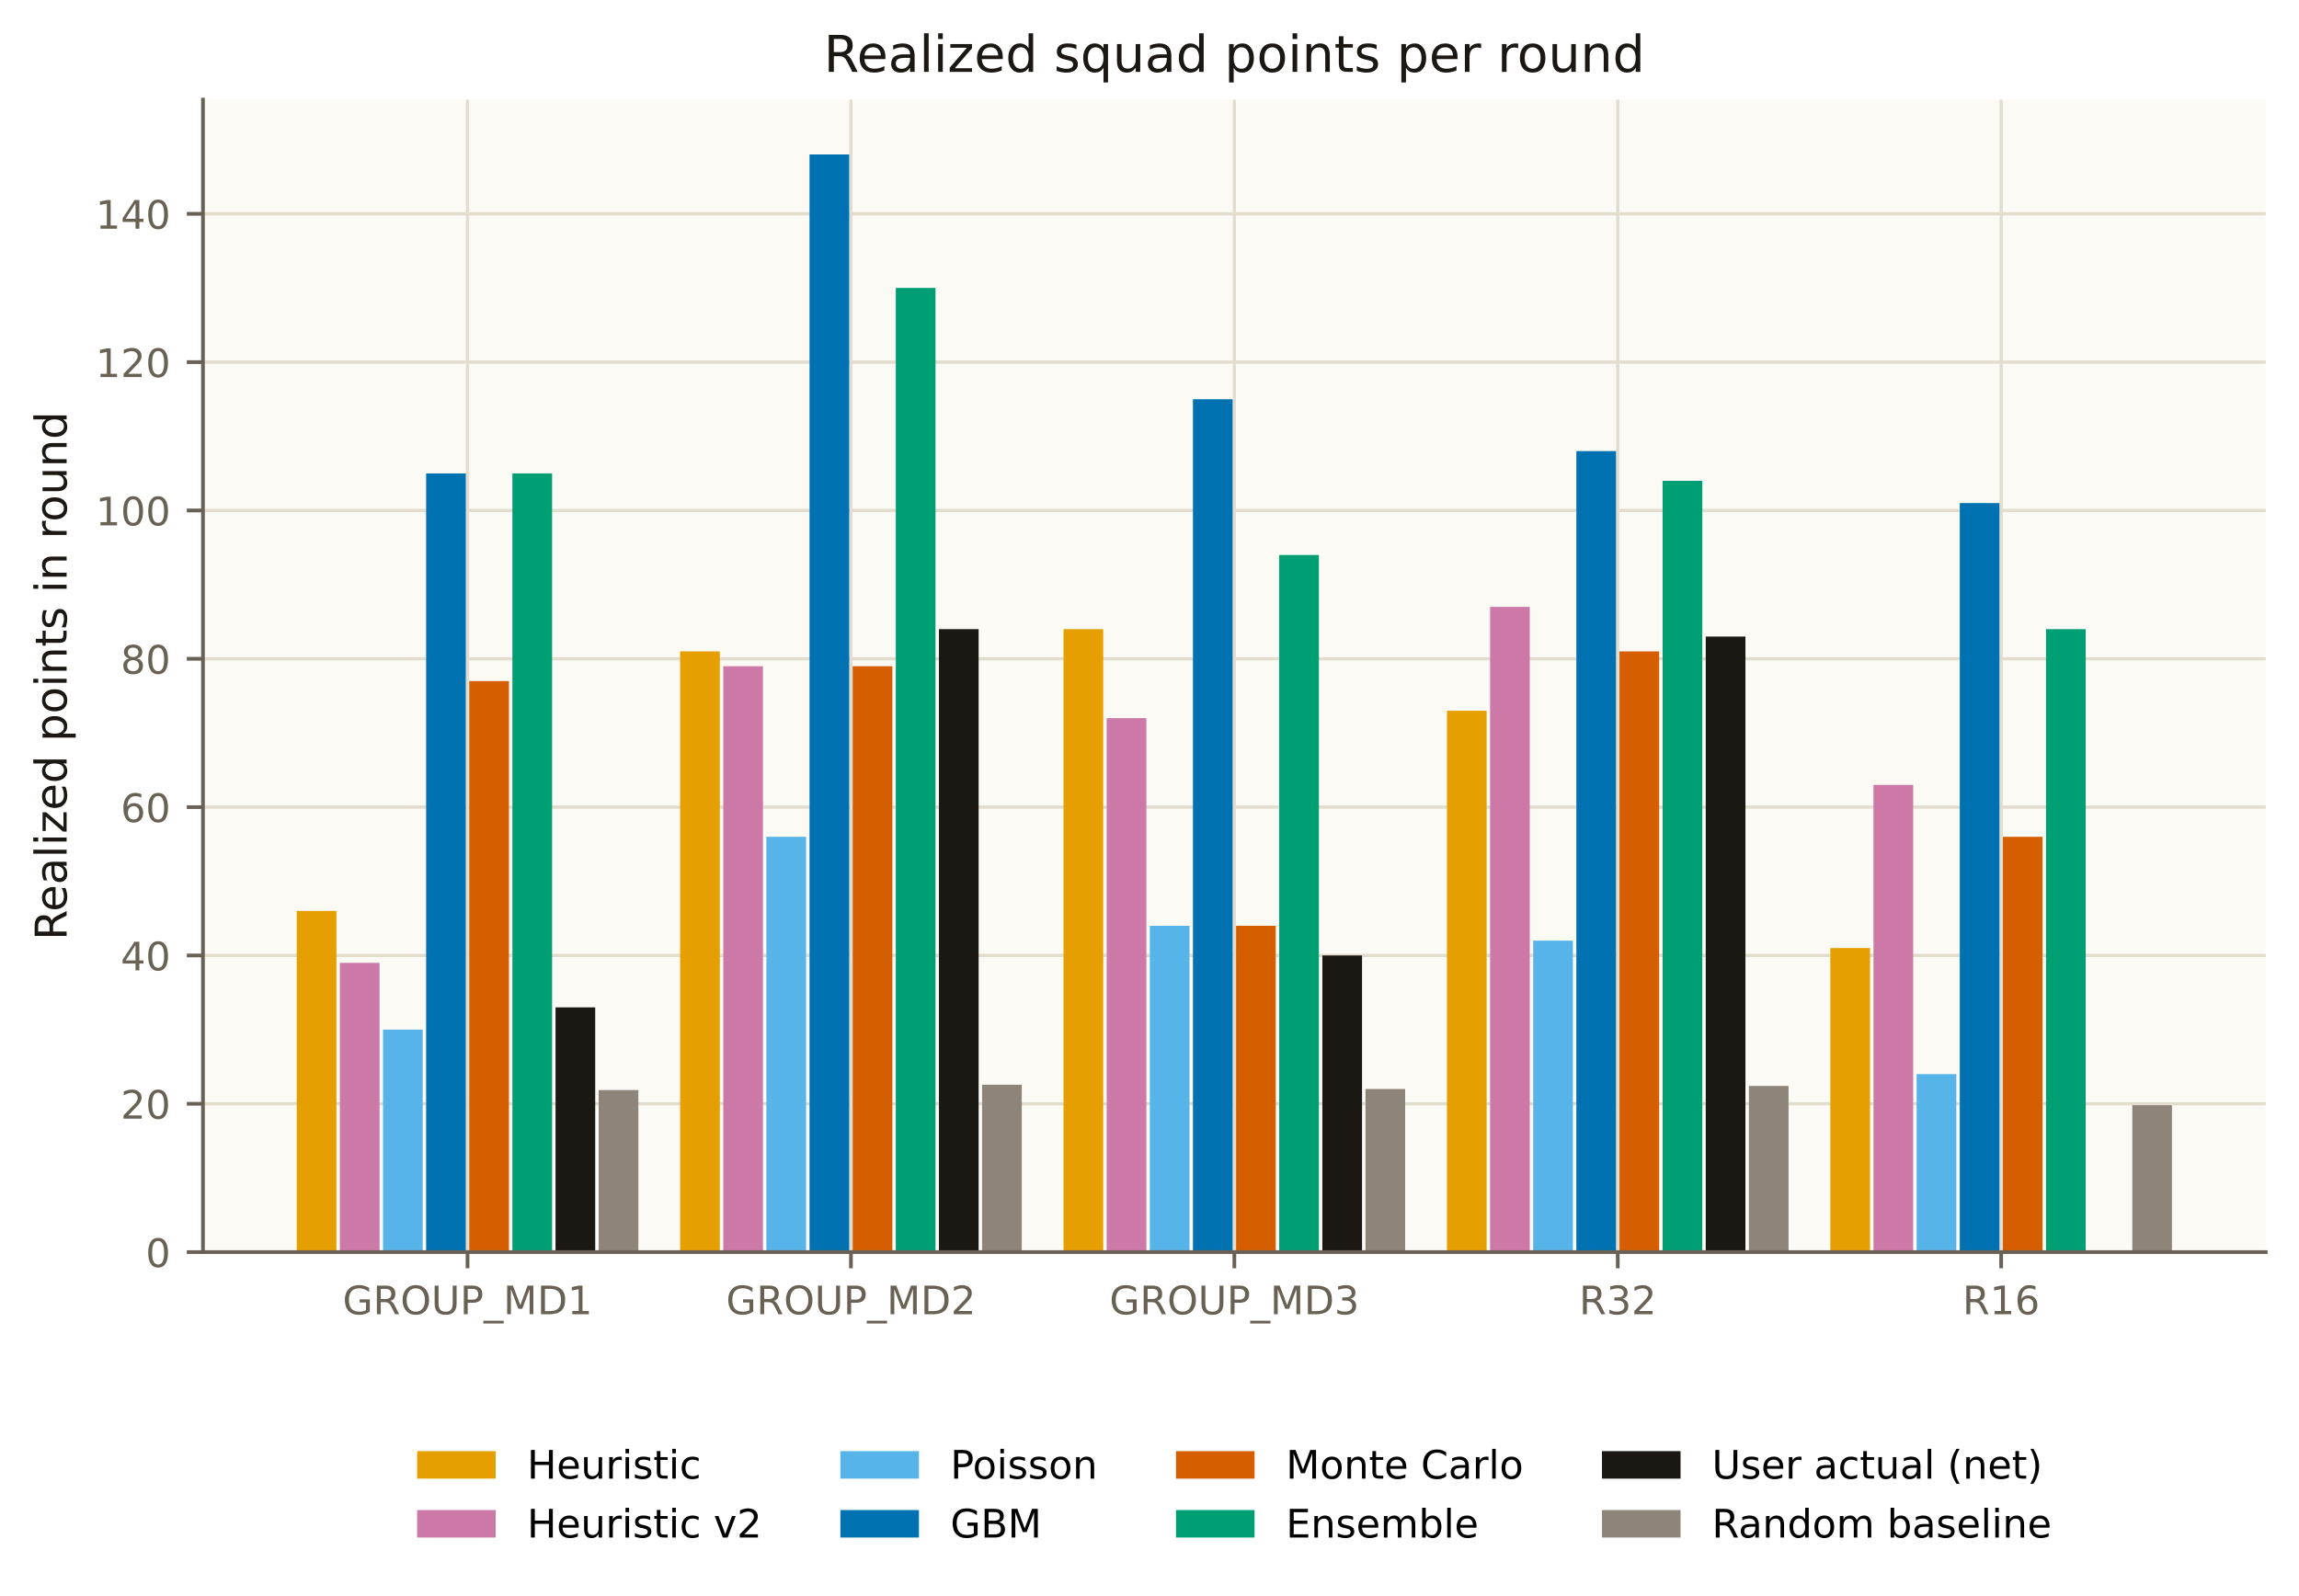
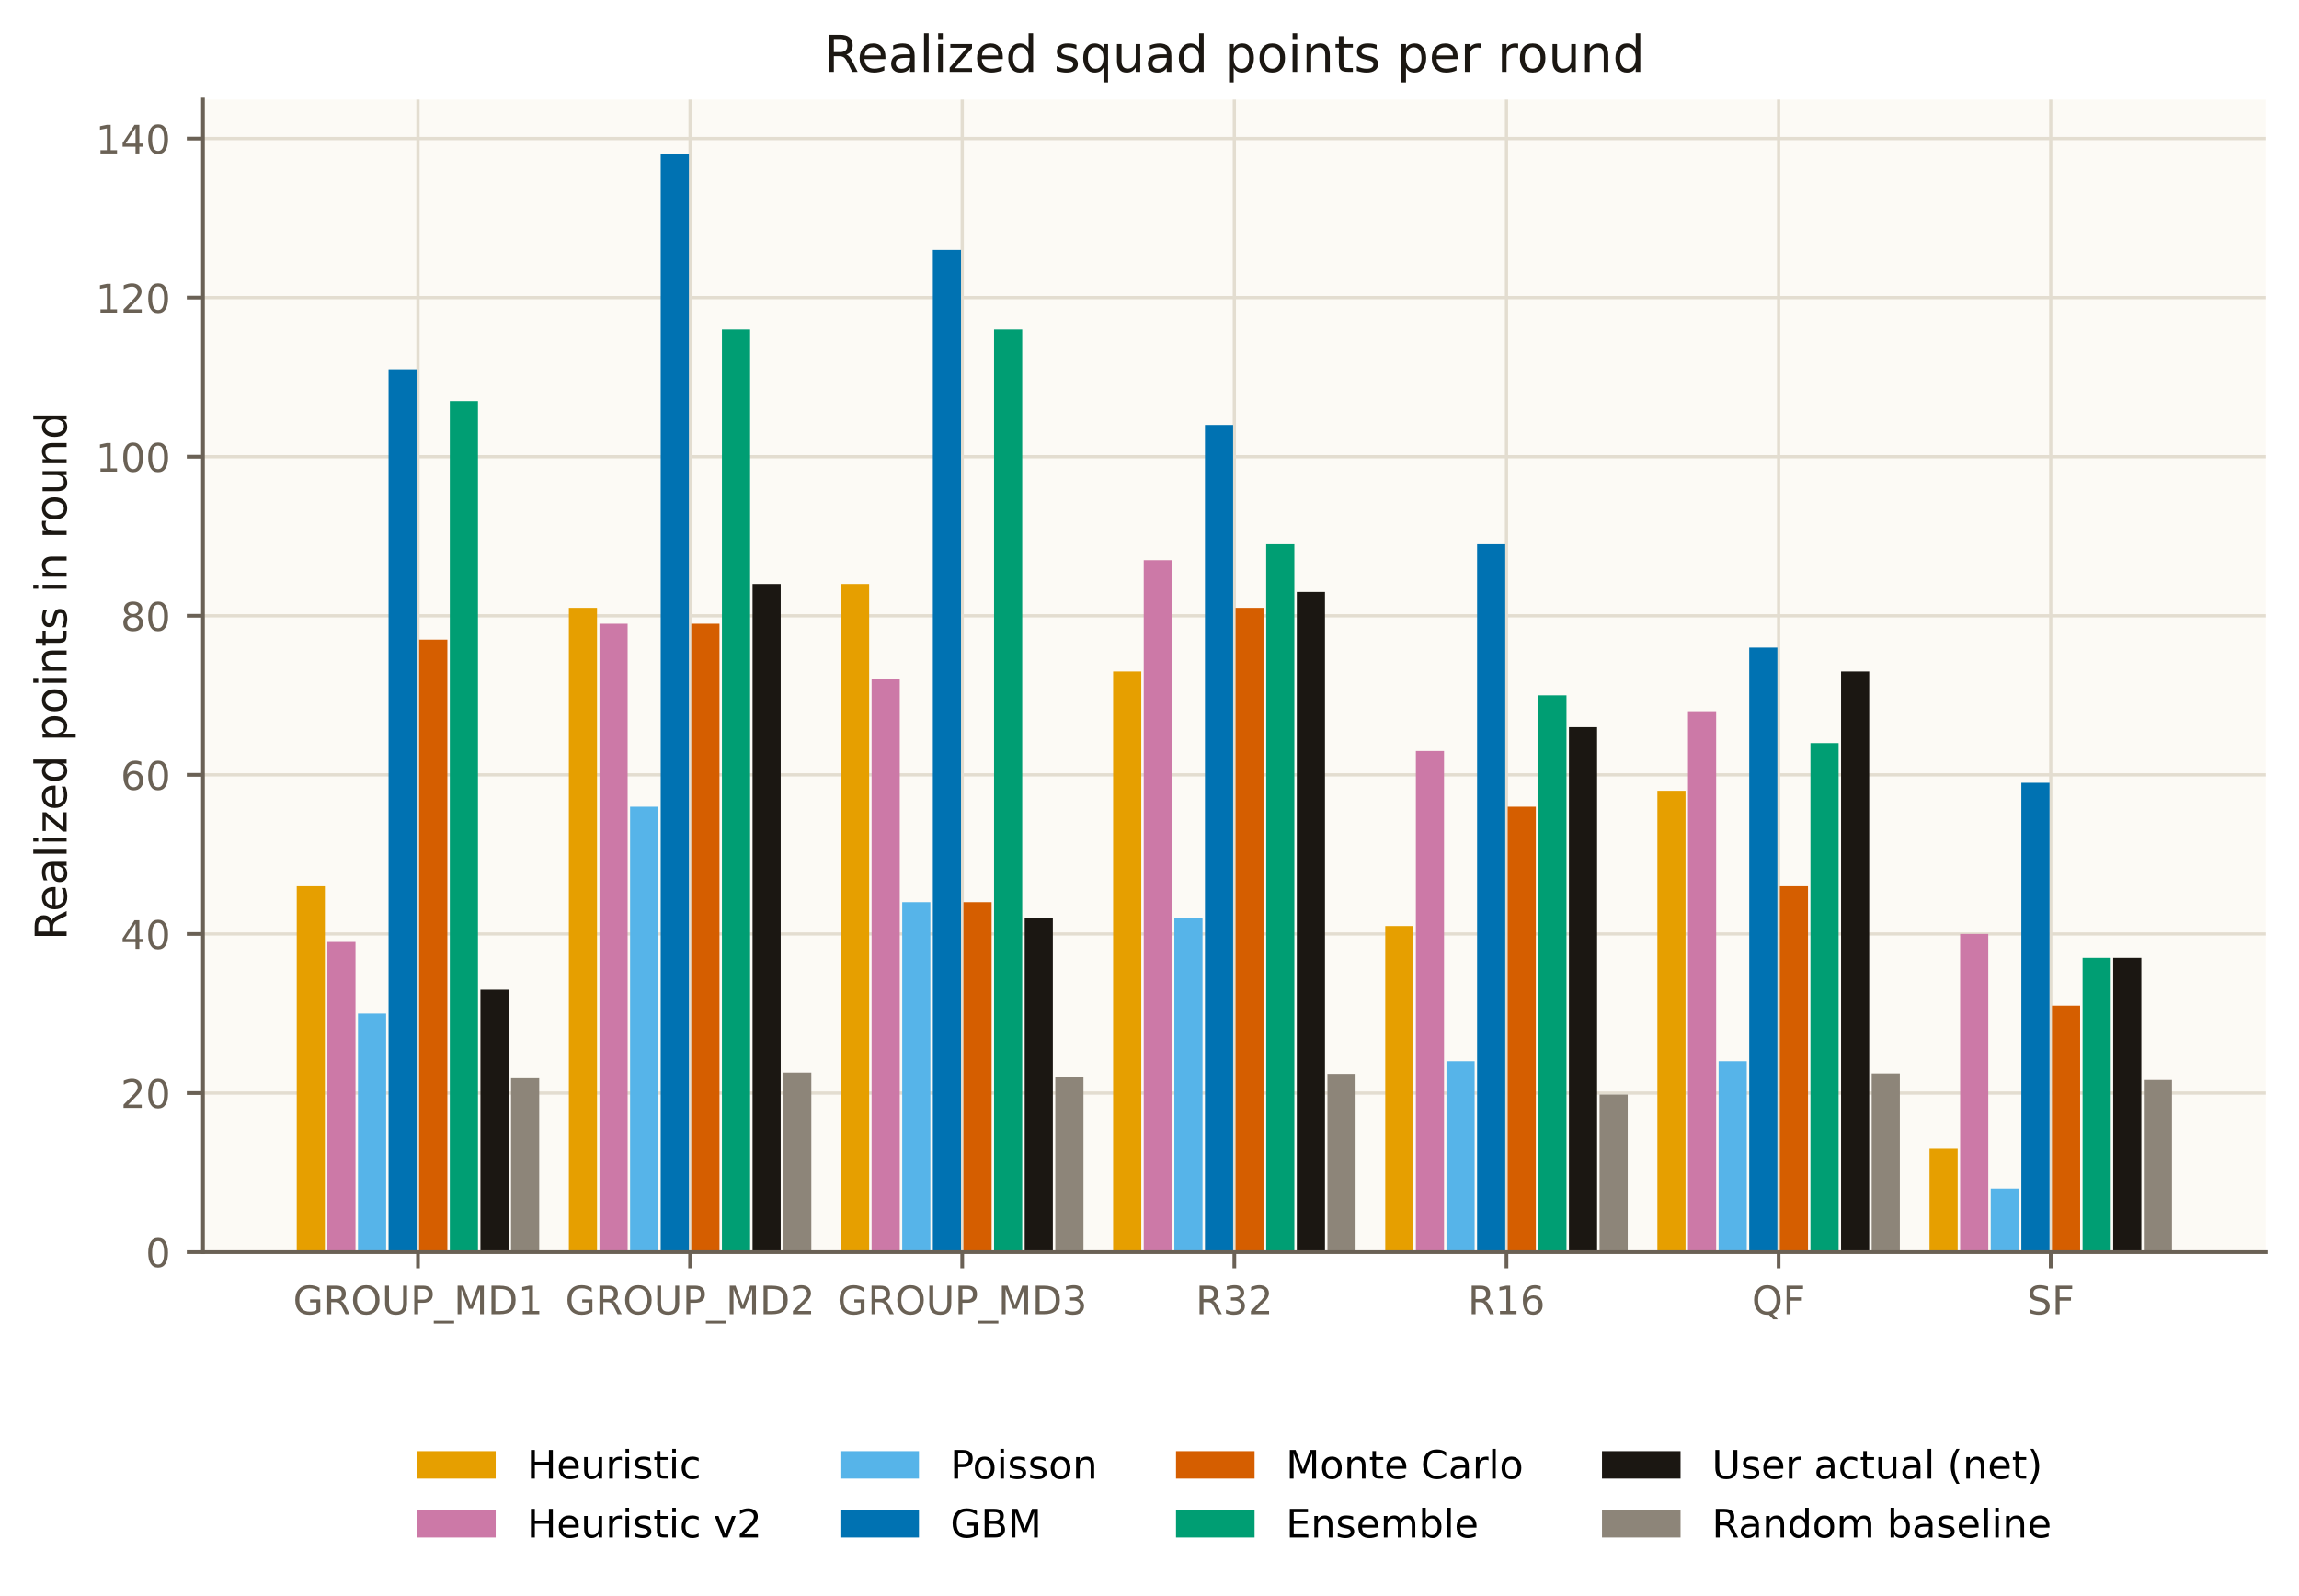
<svg xmlns="http://www.w3.org/2000/svg" xmlns:xlink="http://www.w3.org/1999/xlink" width="497.525pt" height="345.467pt" viewBox="0 0 497.525 345.467" version="1.1">
  <defs>
    <style type="text/css">*{stroke-linejoin: round; stroke-linecap: butt}</style>
  </defs>
  <g id="figure_1">
    <g id="patch_1">
      <path d="M 0 345.467  L 497.525 345.467  L 497.525 0  L 0 0  z " style="fill: #ffffff" />
    </g>
    <g id="axes_1">
      <g id="patch_2">
        <path d="M 43.925 271.038  L 490.325 271.038  L 490.325 21.558  L 43.925 21.558  z " style="fill: #fcfaf5" />
      </g>
      <g id="matplotlib.axis_1">
        <g id="xtick_1">
          <g id="line2d_1">
-             <path d="M 101.18 271.038  L 101.18 21.558  " clip-path="url(#p7edf35fee3)" style="fill: none; stroke: #e3ddd0; stroke-width: 0.7; stroke-linecap: square" />
+             <path d="M 90.452 271.038  L 90.452 21.558  " clip-path="url(#p43eecc567d)" style="fill: none; stroke: #e3ddd0; stroke-width: 0.7; stroke-linecap: square" />
          </g>
          <g id="line2d_2">
            <defs>
-               <path id="m1e4bc28bba" d="M 0 0  L 0 3.5  " style="stroke: #6a6155; stroke-width: 0.8" />
+               <path id="m61b5f68305" d="M 0 0  L 0 3.5  " style="stroke: #6a6155; stroke-width: 0.8" />
            </defs>
            <g>
-               <use xlink:href="#m1e4bc28bba" x="101.18" y="271.038" style="fill: #6a6155; stroke: #6a6155; stroke-width: 0.8" />
+               <use xlink:href="#m61b5f68305" x="90.452" y="271.038" style="fill: #6a6155; stroke: #6a6155; stroke-width: 0.8" />
            </g>
          </g>
          <g id="text_1">
-             <text style="font-size: 8.5px; font-family: 'DejaVu Sans', 'Helvetica', 'Arial', sans-serif; text-anchor: middle; fill: #6a6155" x="101.18" y="284.496" transform="rotate(-0 101.1802 284.4963)">GROUP_MD1</text>
+             <text style="font-size: 8.5px; font-family: 'DejaVu Sans', 'Helvetica', 'Arial', sans-serif; text-anchor: middle; fill: #6a6155" x="90.452" y="284.496" transform="rotate(-0 90.45199 284.4963)">GROUP_MD1</text>
          </g>
        </g>
        <g id="xtick_2">
          <g id="line2d_3">
-             <path d="M 184.153 271.038  L 184.153 21.558  " clip-path="url(#p7edf35fee3)" style="fill: none; stroke: #e3ddd0; stroke-width: 0.7; stroke-linecap: square" />
+             <path d="M 149.343 271.038  L 149.343 21.558  " clip-path="url(#p43eecc567d)" style="fill: none; stroke: #e3ddd0; stroke-width: 0.7; stroke-linecap: square" />
          </g>
          <g id="line2d_4">
            <g>
-               <use xlink:href="#m1e4bc28bba" x="184.153" y="271.038" style="fill: #6a6155; stroke: #6a6155; stroke-width: 0.8" />
+               <use xlink:href="#m61b5f68305" x="149.343" y="271.038" style="fill: #6a6155; stroke: #6a6155; stroke-width: 0.8" />
            </g>
          </g>
          <g id="text_2">
-             <text style="font-size: 8.5px; font-family: 'DejaVu Sans', 'Helvetica', 'Arial', sans-serif; text-anchor: middle; fill: #6a6155" x="184.153" y="284.496" transform="rotate(-0 184.1527 284.4963)">GROUP_MD2</text>
+             <text style="font-size: 8.5px; font-family: 'DejaVu Sans', 'Helvetica', 'Arial', sans-serif; text-anchor: middle; fill: #6a6155" x="149.343" y="284.496" transform="rotate(-0 149.343 284.4963)">GROUP_MD2</text>
          </g>
        </g>
        <g id="xtick_3">
          <g id="line2d_5">
-             <path d="M 267.125 271.038  L 267.125 21.558  " clip-path="url(#p7edf35fee3)" style="fill: none; stroke: #e3ddd0; stroke-width: 0.7; stroke-linecap: square" />
+             <path d="M 208.234 271.038  L 208.234 21.558  " clip-path="url(#p43eecc567d)" style="fill: none; stroke: #e3ddd0; stroke-width: 0.7; stroke-linecap: square" />
          </g>
          <g id="line2d_6">
            <g>
-               <use xlink:href="#m1e4bc28bba" x="267.125" y="271.038" style="fill: #6a6155; stroke: #6a6155; stroke-width: 0.8" />
+               <use xlink:href="#m61b5f68305" x="208.234" y="271.038" style="fill: #6a6155; stroke: #6a6155; stroke-width: 0.8" />
            </g>
          </g>
          <g id="text_3">
-             <text style="font-size: 8.5px; font-family: 'DejaVu Sans', 'Helvetica', 'Arial', sans-serif; text-anchor: middle; fill: #6a6155" x="267.125" y="284.496" transform="rotate(-0 267.1251 284.4963)">GROUP_MD3</text>
+             <text style="font-size: 8.5px; font-family: 'DejaVu Sans', 'Helvetica', 'Arial', sans-serif; text-anchor: middle; fill: #6a6155" x="208.234" y="284.496" transform="rotate(-0 208.2341 284.4963)">GROUP_MD3</text>
          </g>
        </g>
        <g id="xtick_4">
          <g id="line2d_7">
-             <path d="M 350.098 271.038  L 350.098 21.558  " clip-path="url(#p7edf35fee3)" style="fill: none; stroke: #e3ddd0; stroke-width: 0.7; stroke-linecap: square" />
+             <path d="M 267.125 271.038  L 267.125 21.558  " clip-path="url(#p43eecc567d)" style="fill: none; stroke: #e3ddd0; stroke-width: 0.7; stroke-linecap: square" />
          </g>
          <g id="line2d_8">
            <g>
-               <use xlink:href="#m1e4bc28bba" x="350.098" y="271.038" style="fill: #6a6155; stroke: #6a6155; stroke-width: 0.8" />
+               <use xlink:href="#m61b5f68305" x="267.125" y="271.038" style="fill: #6a6155; stroke: #6a6155; stroke-width: 0.8" />
            </g>
          </g>
          <g id="text_4">
-             <text style="font-size: 8.5px; font-family: 'DejaVu Sans', 'Helvetica', 'Arial', sans-serif; text-anchor: middle; fill: #6a6155" x="350.098" y="284.496" transform="rotate(-0 350.0976 284.4963)">R32</text>
+             <text style="font-size: 8.5px; font-family: 'DejaVu Sans', 'Helvetica', 'Arial', sans-serif; text-anchor: middle; fill: #6a6155" x="267.125" y="284.496" transform="rotate(-0 267.1251 284.4963)">R32</text>
          </g>
        </g>
        <g id="xtick_5">
          <g id="line2d_9">
-             <path d="M 433.07 271.038  L 433.07 21.558  " clip-path="url(#p7edf35fee3)" style="fill: none; stroke: #e3ddd0; stroke-width: 0.7; stroke-linecap: square" />
+             <path d="M 326.016 271.038  L 326.016 21.558  " clip-path="url(#p43eecc567d)" style="fill: none; stroke: #e3ddd0; stroke-width: 0.7; stroke-linecap: square" />
          </g>
          <g id="line2d_10">
            <g>
-               <use xlink:href="#m1e4bc28bba" x="433.07" y="271.038" style="fill: #6a6155; stroke: #6a6155; stroke-width: 0.8" />
+               <use xlink:href="#m61b5f68305" x="326.016" y="271.038" style="fill: #6a6155; stroke: #6a6155; stroke-width: 0.8" />
            </g>
          </g>
          <g id="text_5">
-             <text style="font-size: 8.5px; font-family: 'DejaVu Sans', 'Helvetica', 'Arial', sans-serif; text-anchor: middle; fill: #6a6155" x="433.07" y="284.496" transform="rotate(-0 433.07 284.4963)">R16</text>
+             <text style="font-size: 8.5px; font-family: 'DejaVu Sans', 'Helvetica', 'Arial', sans-serif; text-anchor: middle; fill: #6a6155" x="326.016" y="284.496" transform="rotate(-0 326.0162 284.4963)">R16</text>
+           </g>
+         </g>
+         <g id="xtick_6">
+           <g id="line2d_11">
+             <path d="M 384.907 271.038  L 384.907 21.558  " clip-path="url(#p43eecc567d)" style="fill: none; stroke: #e3ddd0; stroke-width: 0.7; stroke-linecap: square" />
+           </g>
+           <g id="line2d_12">
+             <g>
+               <use xlink:href="#m61b5f68305" x="384.907" y="271.038" style="fill: #6a6155; stroke: #6a6155; stroke-width: 0.8" />
+             </g>
+           </g>
+           <g id="text_6">
+             <text style="font-size: 8.5px; font-family: 'DejaVu Sans', 'Helvetica', 'Arial', sans-serif; text-anchor: middle; fill: #6a6155" x="384.907" y="284.496" transform="rotate(-0 384.9072 284.4963)">QF</text>
+           </g>
+         </g>
+         <g id="xtick_7">
+           <g id="line2d_13">
+             <path d="M 443.798 271.038  L 443.798 21.558  " clip-path="url(#p43eecc567d)" style="fill: none; stroke: #e3ddd0; stroke-width: 0.7; stroke-linecap: square" />
+           </g>
+           <g id="line2d_14">
+             <g>
+               <use xlink:href="#m61b5f68305" x="443.798" y="271.038" style="fill: #6a6155; stroke: #6a6155; stroke-width: 0.8" />
+             </g>
+           </g>
+           <g id="text_7">
+             <text style="font-size: 8.5px; font-family: 'DejaVu Sans', 'Helvetica', 'Arial', sans-serif; text-anchor: middle; fill: #6a6155" x="443.798" y="284.496" transform="rotate(-0 443.7982 284.4963)">SF</text>
          </g>
        </g>
      </g>
      <g id="matplotlib.axis_2">
        <g id="ytick_1">
-           <g id="line2d_11">
-             <path d="M 43.925 271.038  L 490.325 271.038  " clip-path="url(#p7edf35fee3)" style="fill: none; stroke: #e3ddd0; stroke-width: 0.7; stroke-linecap: square" />
-           </g>
-           <g id="line2d_12">
+           <g id="line2d_15">
+             <path d="M 43.925 271.038  L 490.325 271.038  " clip-path="url(#p43eecc567d)" style="fill: none; stroke: #e3ddd0; stroke-width: 0.7; stroke-linecap: square" />
+           </g>
+           <g id="line2d_16">
            <defs>
-               <path id="m1700c823a3" d="M 0 0  L -3.5 0  " style="stroke: #6a6155; stroke-width: 0.8" />
+               <path id="mc006fffdee" d="M 0 0  L -3.5 0  " style="stroke: #6a6155; stroke-width: 0.8" />
            </defs>
            <g>
-               <use xlink:href="#m1700c823a3" x="43.925" y="271.038" style="fill: #6a6155; stroke: #6a6155; stroke-width: 0.8" />
-             </g>
-           </g>
-           <g id="text_6">
+               <use xlink:href="#mc006fffdee" x="43.925" y="271.038" style="fill: #6a6155; stroke: #6a6155; stroke-width: 0.8" />
+             </g>
+           </g>
+           <g id="text_8">
            <text style="font-size: 8.5px; font-family: 'DejaVu Sans', 'Helvetica', 'Arial', sans-serif; text-anchor: end; fill: #6a6155" x="36.925" y="274.267" transform="rotate(-0 36.92512 274.2673)">0</text>
          </g>
        </g>
        <g id="ytick_2">
-           <g id="line2d_13">
-             <path d="M 43.925 238.93  L 490.325 238.93  " clip-path="url(#p7edf35fee3)" style="fill: none; stroke: #e3ddd0; stroke-width: 0.7; stroke-linecap: square" />
-           </g>
-           <g id="line2d_14">
-             <g>
-               <use xlink:href="#m1700c823a3" x="43.925" y="238.93" style="fill: #6a6155; stroke: #6a6155; stroke-width: 0.8" />
-             </g>
-           </g>
-           <g id="text_7">
-             <text style="font-size: 8.5px; font-family: 'DejaVu Sans', 'Helvetica', 'Arial', sans-serif; text-anchor: end; fill: #6a6155" x="36.925" y="242.159" transform="rotate(-0 36.92512 242.1592)">20</text>
+           <g id="line2d_17">
+             <path d="M 43.925 236.603  L 490.325 236.603  " clip-path="url(#p43eecc567d)" style="fill: none; stroke: #e3ddd0; stroke-width: 0.7; stroke-linecap: square" />
+           </g>
+           <g id="line2d_18">
+             <g>
+               <use xlink:href="#mc006fffdee" x="43.925" y="236.603" style="fill: #6a6155; stroke: #6a6155; stroke-width: 0.8" />
+             </g>
+           </g>
+           <g id="text_9">
+             <text style="font-size: 8.5px; font-family: 'DejaVu Sans', 'Helvetica', 'Arial', sans-serif; text-anchor: end; fill: #6a6155" x="36.925" y="239.833" transform="rotate(-0 36.92512 239.8325)">20</text>
          </g>
        </g>
        <g id="ytick_3">
-           <g id="line2d_15">
-             <path d="M 43.925 206.822  L 490.325 206.822  " clip-path="url(#p7edf35fee3)" style="fill: none; stroke: #e3ddd0; stroke-width: 0.7; stroke-linecap: square" />
-           </g>
-           <g id="line2d_16">
-             <g>
-               <use xlink:href="#m1700c823a3" x="43.925" y="206.822" style="fill: #6a6155; stroke: #6a6155; stroke-width: 0.8" />
-             </g>
-           </g>
-           <g id="text_8">
-             <text style="font-size: 8.5px; font-family: 'DejaVu Sans', 'Helvetica', 'Arial', sans-serif; text-anchor: end; fill: #6a6155" x="36.925" y="210.051" transform="rotate(-0 36.92512 210.0511)">40</text>
+           <g id="line2d_19">
+             <path d="M 43.925 202.169  L 490.325 202.169  " clip-path="url(#p43eecc567d)" style="fill: none; stroke: #e3ddd0; stroke-width: 0.7; stroke-linecap: square" />
+           </g>
+           <g id="line2d_20">
+             <g>
+               <use xlink:href="#mc006fffdee" x="43.925" y="202.169" style="fill: #6a6155; stroke: #6a6155; stroke-width: 0.8" />
+             </g>
+           </g>
+           <g id="text_10">
+             <text style="font-size: 8.5px; font-family: 'DejaVu Sans', 'Helvetica', 'Arial', sans-serif; text-anchor: end; fill: #6a6155" x="36.925" y="205.398" transform="rotate(-0 36.92512 205.3977)">40</text>
          </g>
        </g>
        <g id="ytick_4">
-           <g id="line2d_17">
-             <path d="M 43.925 174.714  L 490.325 174.714  " clip-path="url(#p7edf35fee3)" style="fill: none; stroke: #e3ddd0; stroke-width: 0.7; stroke-linecap: square" />
-           </g>
-           <g id="line2d_18">
-             <g>
-               <use xlink:href="#m1700c823a3" x="43.925" y="174.714" style="fill: #6a6155; stroke: #6a6155; stroke-width: 0.8" />
-             </g>
-           </g>
-           <g id="text_9">
-             <text style="font-size: 8.5px; font-family: 'DejaVu Sans', 'Helvetica', 'Arial', sans-serif; text-anchor: end; fill: #6a6155" x="36.925" y="177.943" transform="rotate(-0 36.92512 177.943)">60</text>
+           <g id="line2d_21">
+             <path d="M 43.925 167.734  L 490.325 167.734  " clip-path="url(#p43eecc567d)" style="fill: none; stroke: #e3ddd0; stroke-width: 0.7; stroke-linecap: square" />
+           </g>
+           <g id="line2d_22">
+             <g>
+               <use xlink:href="#mc006fffdee" x="43.925" y="167.734" style="fill: #6a6155; stroke: #6a6155; stroke-width: 0.8" />
+             </g>
+           </g>
+           <g id="text_11">
+             <text style="font-size: 8.5px; font-family: 'DejaVu Sans', 'Helvetica', 'Arial', sans-serif; text-anchor: end; fill: #6a6155" x="36.925" y="170.963" transform="rotate(-0 36.92512 170.9629)">60</text>
          </g>
        </g>
        <g id="ytick_5">
-           <g id="line2d_19">
-             <path d="M 43.925 142.606  L 490.325 142.606  " clip-path="url(#p7edf35fee3)" style="fill: none; stroke: #e3ddd0; stroke-width: 0.7; stroke-linecap: square" />
-           </g>
-           <g id="line2d_20">
-             <g>
-               <use xlink:href="#m1700c823a3" x="43.925" y="142.606" style="fill: #6a6155; stroke: #6a6155; stroke-width: 0.8" />
-             </g>
-           </g>
-           <g id="text_10">
-             <text style="font-size: 8.5px; font-family: 'DejaVu Sans', 'Helvetica', 'Arial', sans-serif; text-anchor: end; fill: #6a6155" x="36.925" y="145.835" transform="rotate(-0 36.92512 145.8349)">80</text>
+           <g id="line2d_23">
+             <path d="M 43.925 133.299  L 490.325 133.299  " clip-path="url(#p43eecc567d)" style="fill: none; stroke: #e3ddd0; stroke-width: 0.7; stroke-linecap: square" />
+           </g>
+           <g id="line2d_24">
+             <g>
+               <use xlink:href="#mc006fffdee" x="43.925" y="133.299" style="fill: #6a6155; stroke: #6a6155; stroke-width: 0.8" />
+             </g>
+           </g>
+           <g id="text_12">
+             <text style="font-size: 8.5px; font-family: 'DejaVu Sans', 'Helvetica', 'Arial', sans-serif; text-anchor: end; fill: #6a6155" x="36.925" y="136.528" transform="rotate(-0 36.92512 136.5282)">80</text>
          </g>
        </g>
        <g id="ytick_6">
-           <g id="line2d_21">
-             <path d="M 43.925 110.498  L 490.325 110.498  " clip-path="url(#p7edf35fee3)" style="fill: none; stroke: #e3ddd0; stroke-width: 0.7; stroke-linecap: square" />
-           </g>
-           <g id="line2d_22">
-             <g>
-               <use xlink:href="#m1700c823a3" x="43.925" y="110.498" style="fill: #6a6155; stroke: #6a6155; stroke-width: 0.8" />
-             </g>
-           </g>
-           <g id="text_11">
-             <text style="font-size: 8.5px; font-family: 'DejaVu Sans', 'Helvetica', 'Arial', sans-serif; text-anchor: end; fill: #6a6155" x="36.925" y="113.727" transform="rotate(-0 36.92512 113.7267)">100</text>
+           <g id="line2d_25">
+             <path d="M 43.925 98.864  L 490.325 98.864  " clip-path="url(#p43eecc567d)" style="fill: none; stroke: #e3ddd0; stroke-width: 0.7; stroke-linecap: square" />
+           </g>
+           <g id="line2d_26">
+             <g>
+               <use xlink:href="#mc006fffdee" x="43.925" y="98.864" style="fill: #6a6155; stroke: #6a6155; stroke-width: 0.8" />
+             </g>
+           </g>
+           <g id="text_13">
+             <text style="font-size: 8.5px; font-family: 'DejaVu Sans', 'Helvetica', 'Arial', sans-serif; text-anchor: end; fill: #6a6155" x="36.925" y="102.093" transform="rotate(-0 36.92512 102.0934)">100</text>
          </g>
        </g>
        <g id="ytick_7">
-           <g id="line2d_23">
-             <path d="M 43.925 78.39  L 490.325 78.39  " clip-path="url(#p7edf35fee3)" style="fill: none; stroke: #e3ddd0; stroke-width: 0.7; stroke-linecap: square" />
-           </g>
-           <g id="line2d_24">
-             <g>
-               <use xlink:href="#m1700c823a3" x="43.925" y="78.39" style="fill: #6a6155; stroke: #6a6155; stroke-width: 0.8" />
-             </g>
-           </g>
-           <g id="text_12">
-             <text style="font-size: 8.5px; font-family: 'DejaVu Sans', 'Helvetica', 'Arial', sans-serif; text-anchor: end; fill: #6a6155" x="36.925" y="81.619" transform="rotate(-0 36.92512 81.61864)">120</text>
+           <g id="line2d_27">
+             <path d="M 43.925 64.43  L 490.325 64.43  " clip-path="url(#p43eecc567d)" style="fill: none; stroke: #e3ddd0; stroke-width: 0.7; stroke-linecap: square" />
+           </g>
+           <g id="line2d_28">
+             <g>
+               <use xlink:href="#mc006fffdee" x="43.925" y="64.43" style="fill: #6a6155; stroke: #6a6155; stroke-width: 0.8" />
+             </g>
+           </g>
+           <g id="text_14">
+             <text style="font-size: 8.5px; font-family: 'DejaVu Sans', 'Helvetica', 'Arial', sans-serif; text-anchor: end; fill: #6a6155" x="36.925" y="67.659" transform="rotate(-0 36.92512 67.65859)">120</text>
          </g>
        </g>
        <g id="ytick_8">
-           <g id="line2d_25">
-             <path d="M 43.925 46.282  L 490.325 46.282  " clip-path="url(#p7edf35fee3)" style="fill: none; stroke: #e3ddd0; stroke-width: 0.7; stroke-linecap: square" />
-           </g>
-           <g id="line2d_26">
-             <g>
-               <use xlink:href="#m1700c823a3" x="43.925" y="46.282" style="fill: #6a6155; stroke: #6a6155; stroke-width: 0.8" />
-             </g>
-           </g>
-           <g id="text_13">
-             <text style="font-size: 8.5px; font-family: 'DejaVu Sans', 'Helvetica', 'Arial', sans-serif; text-anchor: end; fill: #6a6155" x="36.925" y="49.511" transform="rotate(-0 36.92512 49.51053)">140</text>
-           </g>
-         </g>
-         <g id="text_14">
+           <g id="line2d_29">
+             <path d="M 43.925 29.995  L 490.325 29.995  " clip-path="url(#p43eecc567d)" style="fill: none; stroke: #e3ddd0; stroke-width: 0.7; stroke-linecap: square" />
+           </g>
+           <g id="line2d_30">
+             <g>
+               <use xlink:href="#mc006fffdee" x="43.925" y="29.995" style="fill: #6a6155; stroke: #6a6155; stroke-width: 0.8" />
+             </g>
+           </g>
+           <g id="text_15">
+             <text style="font-size: 8.5px; font-family: 'DejaVu Sans', 'Helvetica', 'Arial', sans-serif; text-anchor: end; fill: #6a6155" x="36.925" y="33.224" transform="rotate(-0 36.92512 33.22381)">140</text>
+           </g>
+         </g>
+         <g id="text_16">
          <text style="font-size: 9.5px; font-family: 'DejaVu Sans', 'Helvetica', 'Arial', sans-serif; text-anchor: middle; fill: #1b1712" x="14.419" y="146.298" transform="rotate(-90 14.41852 146.2983)">Realized points in round</text>
        </g>
      </g>
      <g id="patch_3">
-         <path d="M 64.216 271.038  L 72.804 271.038  L 72.804 197.19  L 64.216 197.19  z " clip-path="url(#p7edf35fee3)" style="fill: #e69f00" />
+         <path d="M 64.216 271.038  L 70.311 271.038  L 70.311 191.838  L 64.216 191.838  z " clip-path="url(#p43eecc567d)" style="fill: #e69f00" />
      </g>
      <g id="patch_4">
-         <path d="M 147.188 271.038  L 155.776 271.038  L 155.776 141  L 147.188 141  z " clip-path="url(#p7edf35fee3)" style="fill: #e69f00" />
+         <path d="M 123.107 271.038  L 129.202 271.038  L 129.202 131.577  L 123.107 131.577  z " clip-path="url(#p43eecc567d)" style="fill: #e69f00" />
      </g>
      <g id="patch_5">
-         <path d="M 230.161 271.038  L 238.749 271.038  L 238.749 136.184  L 230.161 136.184  z " clip-path="url(#p7edf35fee3)" style="fill: #e69f00" />
+         <path d="M 181.998 271.038  L 188.093 271.038  L 188.093 126.412  L 181.998 126.412  z " clip-path="url(#p43eecc567d)" style="fill: #e69f00" />
      </g>
      <g id="patch_6">
-         <path d="M 313.133 271.038  L 321.721 271.038  L 321.721 153.844  L 313.133 153.844  z " clip-path="url(#p7edf35fee3)" style="fill: #e69f00" />
+         <path d="M 240.889 271.038  L 246.984 271.038  L 246.984 145.351  L 240.889 145.351  z " clip-path="url(#p43eecc567d)" style="fill: #e69f00" />
      </g>
      <g id="patch_7">
-         <path d="M 396.106 271.038  L 404.693 271.038  L 404.693 205.217  L 396.106 205.217  z " clip-path="url(#p7edf35fee3)" style="fill: #e69f00" />
+         <path d="M 299.78 271.038  L 305.875 271.038  L 305.875 200.447  L 299.78 200.447  z " clip-path="url(#p43eecc567d)" style="fill: #e69f00" />
      </g>
      <g id="patch_8">
-         <path d="M 73.55 271.038  L 82.138 271.038  L 82.138 208.427  L 73.55 208.427  z " clip-path="url(#p7edf35fee3)" style="fill: #cc79a7" />
+         <path d="M 358.671 271.038  L 364.766 271.038  L 364.766 171.177  L 358.671 171.177  z " clip-path="url(#p43eecc567d)" style="fill: #e69f00" />
      </g>
      <g id="patch_9">
-         <path d="M 156.523 271.038  L 165.111 271.038  L 165.111 144.211  L 156.523 144.211  z " clip-path="url(#p7edf35fee3)" style="fill: #cc79a7" />
+         <path d="M 417.562 271.038  L 423.658 271.038  L 423.658 248.656  L 417.562 248.656  z " clip-path="url(#p43eecc567d)" style="fill: #e69f00" />
      </g>
      <g id="patch_10">
-         <path d="M 239.495 271.038  L 248.083 271.038  L 248.083 155.449  L 239.495 155.449  z " clip-path="url(#p7edf35fee3)" style="fill: #cc79a7" />
+         <path d="M 70.841 271.038  L 76.936 271.038  L 76.936 203.89  L 70.841 203.89  z " clip-path="url(#p43eecc567d)" style="fill: #cc79a7" />
      </g>
      <g id="patch_11">
-         <path d="M 322.468 271.038  L 331.055 271.038  L 331.055 131.368  L 322.468 131.368  z " clip-path="url(#p7edf35fee3)" style="fill: #cc79a7" />
+         <path d="M 129.732 271.038  L 135.828 271.038  L 135.828 135.021  L 129.732 135.021  z " clip-path="url(#p43eecc567d)" style="fill: #cc79a7" />
      </g>
      <g id="patch_12">
-         <path d="M 405.44 271.038  L 414.028 271.038  L 414.028 169.898  L 405.44 169.898  z " clip-path="url(#p7edf35fee3)" style="fill: #cc79a7" />
+         <path d="M 188.623 271.038  L 194.719 271.038  L 194.719 147.073  L 188.623 147.073  z " clip-path="url(#p43eecc567d)" style="fill: #cc79a7" />
      </g>
      <g id="patch_13">
-         <path d="M 82.885 271.038  L 91.472 271.038  L 91.472 222.876  L 82.885 222.876  z " clip-path="url(#p7edf35fee3)" style="fill: #56b4e9" />
+         <path d="M 247.514 271.038  L 253.61 271.038  L 253.61 121.247  L 247.514 121.247  z " clip-path="url(#p43eecc567d)" style="fill: #cc79a7" />
      </g>
      <g id="patch_14">
-         <path d="M 165.857 271.038  L 174.445 271.038  L 174.445 181.136  L 165.857 181.136  z " clip-path="url(#p7edf35fee3)" style="fill: #56b4e9" />
+         <path d="M 306.405 271.038  L 312.501 271.038  L 312.501 162.569  L 306.405 162.569  z " clip-path="url(#p43eecc567d)" style="fill: #cc79a7" />
      </g>
      <g id="patch_15">
-         <path d="M 248.83 271.038  L 257.417 271.038  L 257.417 200.4  L 248.83 200.4  z " clip-path="url(#p7edf35fee3)" style="fill: #56b4e9" />
+         <path d="M 365.296 271.038  L 371.392 271.038  L 371.392 153.96  L 365.296 153.96  z " clip-path="url(#p43eecc567d)" style="fill: #cc79a7" />
      </g>
      <g id="patch_16">
-         <path d="M 331.802 271.038  L 340.39 271.038  L 340.39 203.611  L 331.802 203.611  z " clip-path="url(#p7edf35fee3)" style="fill: #56b4e9" />
+         <path d="M 424.188 271.038  L 430.283 271.038  L 430.283 202.169  L 424.188 202.169  z " clip-path="url(#p43eecc567d)" style="fill: #cc79a7" />
      </g>
      <g id="patch_17">
-         <path d="M 414.775 271.038  L 423.362 271.038  L 423.362 232.509  L 414.775 232.509  z " clip-path="url(#p7edf35fee3)" style="fill: #56b4e9" />
+         <path d="M 77.467 271.038  L 83.562 271.038  L 83.562 219.386  L 77.467 219.386  z " clip-path="url(#p43eecc567d)" style="fill: #56b4e9" />
      </g>
      <g id="patch_18">
-         <path d="M 92.219 271.038  L 100.807 271.038  L 100.807 102.471  L 92.219 102.471  z " clip-path="url(#p7edf35fee3)" style="fill: #0072b2" />
+         <path d="M 136.358 271.038  L 142.453 271.038  L 142.453 174.621  L 136.358 174.621  z " clip-path="url(#p43eecc567d)" style="fill: #56b4e9" />
      </g>
      <g id="patch_19">
-         <path d="M 175.192 271.038  L 183.779 271.038  L 183.779 33.438  L 175.192 33.438  z " clip-path="url(#p7edf35fee3)" style="fill: #0072b2" />
+         <path d="M 195.249 271.038  L 201.344 271.038  L 201.344 195.282  L 195.249 195.282  z " clip-path="url(#p43eecc567d)" style="fill: #56b4e9" />
      </g>
      <g id="patch_20">
-         <path d="M 258.164 271.038  L 266.752 271.038  L 266.752 86.417  L 258.164 86.417  z " clip-path="url(#p7edf35fee3)" style="fill: #0072b2" />
+         <path d="M 254.14 271.038  L 260.235 271.038  L 260.235 198.725  L 254.14 198.725  z " clip-path="url(#p43eecc567d)" style="fill: #56b4e9" />
      </g>
      <g id="patch_21">
-         <path d="M 341.137 271.038  L 349.724 271.038  L 349.724 97.654  L 341.137 97.654  z " clip-path="url(#p7edf35fee3)" style="fill: #0072b2" />
+         <path d="M 313.031 271.038  L 319.126 271.038  L 319.126 229.717  L 313.031 229.717  z " clip-path="url(#p43eecc567d)" style="fill: #56b4e9" />
      </g>
      <g id="patch_22">
-         <path d="M 424.109 271.038  L 432.697 271.038  L 432.697 108.892  L 424.109 108.892  z " clip-path="url(#p7edf35fee3)" style="fill: #0072b2" />
+         <path d="M 371.922 271.038  L 378.017 271.038  L 378.017 229.717  L 371.922 229.717  z " clip-path="url(#p43eecc567d)" style="fill: #56b4e9" />
      </g>
      <g id="patch_23">
-         <path d="M 101.554 271.038  L 110.141 271.038  L 110.141 147.422  L 101.554 147.422  z " clip-path="url(#p7edf35fee3)" style="fill: #d55e00" />
+         <path d="M 430.813 271.038  L 436.908 271.038  L 436.908 257.264  L 430.813 257.264  z " clip-path="url(#p43eecc567d)" style="fill: #56b4e9" />
      </g>
      <g id="patch_24">
-         <path d="M 184.526 271.038  L 193.114 271.038  L 193.114 144.211  L 184.526 144.211  z " clip-path="url(#p7edf35fee3)" style="fill: #d55e00" />
+         <path d="M 84.092 271.038  L 90.187 271.038  L 90.187 79.925  L 84.092 79.925  z " clip-path="url(#p43eecc567d)" style="fill: #0072b2" />
      </g>
      <g id="patch_25">
-         <path d="M 267.498 271.038  L 276.086 271.038  L 276.086 200.4  L 267.498 200.4  z " clip-path="url(#p7edf35fee3)" style="fill: #d55e00" />
+         <path d="M 142.983 271.038  L 149.078 271.038  L 149.078 33.438  L 142.983 33.438  z " clip-path="url(#p43eecc567d)" style="fill: #0072b2" />
      </g>
      <g id="patch_26">
-         <path d="M 350.471 271.038  L 359.059 271.038  L 359.059 141  L 350.471 141  z " clip-path="url(#p7edf35fee3)" style="fill: #d55e00" />
+         <path d="M 201.874 271.038  L 207.969 271.038  L 207.969 54.099  L 201.874 54.099  z " clip-path="url(#p43eecc567d)" style="fill: #0072b2" />
      </g>
      <g id="patch_27">
-         <path d="M 433.443 271.038  L 442.031 271.038  L 442.031 181.136  L 433.443 181.136  z " clip-path="url(#p7edf35fee3)" style="fill: #d55e00" />
+         <path d="M 260.765 271.038  L 266.86 271.038  L 266.86 91.977  L 260.765 91.977  z " clip-path="url(#p43eecc567d)" style="fill: #0072b2" />
      </g>
      <g id="patch_28">
-         <path d="M 110.888 271.038  L 119.476 271.038  L 119.476 102.471  L 110.888 102.471  z " clip-path="url(#p7edf35fee3)" style="fill: #009e73" />
+         <path d="M 319.656 271.038  L 325.751 271.038  L 325.751 117.803  L 319.656 117.803  z " clip-path="url(#p43eecc567d)" style="fill: #0072b2" />
      </g>
      <g id="patch_29">
-         <path d="M 193.86 271.038  L 202.448 271.038  L 202.448 62.336  L 193.86 62.336  z " clip-path="url(#p7edf35fee3)" style="fill: #009e73" />
+         <path d="M 378.547 271.038  L 384.642 271.038  L 384.642 140.186  L 378.547 140.186  z " clip-path="url(#p43eecc567d)" style="fill: #0072b2" />
      </g>
      <g id="patch_30">
-         <path d="M 276.833 271.038  L 285.421 271.038  L 285.421 120.13  L 276.833 120.13  z " clip-path="url(#p7edf35fee3)" style="fill: #009e73" />
+         <path d="M 437.438 271.038  L 443.533 271.038  L 443.533 169.456  L 437.438 169.456  z " clip-path="url(#p43eecc567d)" style="fill: #0072b2" />
      </g>
      <g id="patch_31">
-         <path d="M 359.805 271.038  L 368.393 271.038  L 368.393 104.076  L 359.805 104.076  z " clip-path="url(#p7edf35fee3)" style="fill: #009e73" />
+         <path d="M 90.717 271.038  L 96.812 271.038  L 96.812 138.464  L 90.717 138.464  z " clip-path="url(#p43eecc567d)" style="fill: #d55e00" />
      </g>
      <g id="patch_32">
-         <path d="M 442.778 271.038  L 451.365 271.038  L 451.365 136.184  L 442.778 136.184  z " clip-path="url(#p7edf35fee3)" style="fill: #009e73" />
+         <path d="M 149.608 271.038  L 155.703 271.038  L 155.703 135.021  L 149.608 135.021  z " clip-path="url(#p43eecc567d)" style="fill: #d55e00" />
      </g>
      <g id="patch_33">
-         <path d="M 120.222 271.038  L 128.81 271.038  L 128.81 218.06  L 120.222 218.06  z " clip-path="url(#p7edf35fee3)" style="fill: #1b1712" />
+         <path d="M 208.499 271.038  L 214.594 271.038  L 214.594 195.282  L 208.499 195.282  z " clip-path="url(#p43eecc567d)" style="fill: #d55e00" />
      </g>
      <g id="patch_34">
-         <path d="M 203.195 271.038  L 211.783 271.038  L 211.783 136.184  L 203.195 136.184  z " clip-path="url(#p7edf35fee3)" style="fill: #1b1712" />
+         <path d="M 267.39 271.038  L 273.485 271.038  L 273.485 131.577  L 267.39 131.577  z " clip-path="url(#p43eecc567d)" style="fill: #d55e00" />
      </g>
      <g id="patch_35">
-         <path d="M 286.167 271.038  L 294.755 271.038  L 294.755 206.822  L 286.167 206.822  z " clip-path="url(#p7edf35fee3)" style="fill: #1b1712" />
+         <path d="M 326.281 271.038  L 332.376 271.038  L 332.376 174.621  L 326.281 174.621  z " clip-path="url(#p43eecc567d)" style="fill: #d55e00" />
      </g>
      <g id="patch_36">
-         <path d="M 369.14 271.038  L 377.727 271.038  L 377.727 137.79  L 369.14 137.79  z " clip-path="url(#p7edf35fee3)" style="fill: #1b1712" />
+         <path d="M 385.172 271.038  L 391.267 271.038  L 391.267 191.838  L 385.172 191.838  z " clip-path="url(#p43eecc567d)" style="fill: #d55e00" />
      </g>
      <g id="patch_37">
-         <path d="M 452.112 271.038  L 460.7 271.038  L 460.7 271.038  L 452.112 271.038  z " clip-path="url(#p7edf35fee3)" style="fill: #1b1712" />
+         <path d="M 444.063 271.038  L 450.158 271.038  L 450.158 217.664  L 444.063 217.664  z " clip-path="url(#p43eecc567d)" style="fill: #d55e00" />
      </g>
      <g id="patch_38">
-         <path d="M 129.557 271.038  L 138.144 271.038  L 138.144 235.954  L 129.557 235.954  z " clip-path="url(#p7edf35fee3)" style="fill: #8d8579" />
+         <path d="M 97.342 271.038  L 103.437 271.038  L 103.437 86.812  L 97.342 86.812  z " clip-path="url(#p43eecc567d)" style="fill: #009e73" />
      </g>
      <g id="patch_39">
-         <path d="M 212.529 271.038  L 221.117 271.038  L 221.117 234.811  L 212.529 234.811  z " clip-path="url(#p7edf35fee3)" style="fill: #8d8579" />
+         <path d="M 156.233 271.038  L 162.329 271.038  L 162.329 71.317  L 156.233 71.317  z " clip-path="url(#p43eecc567d)" style="fill: #009e73" />
      </g>
      <g id="patch_40">
-         <path d="M 295.502 271.038  L 304.089 271.038  L 304.089 235.739  L 295.502 235.739  z " clip-path="url(#p7edf35fee3)" style="fill: #8d8579" />
+         <path d="M 215.124 271.038  L 221.22 271.038  L 221.22 71.317  L 215.124 71.317  z " clip-path="url(#p43eecc567d)" style="fill: #009e73" />
      </g>
      <g id="patch_41">
-         <path d="M 378.474 271.038  L 387.062 271.038  L 387.062 235.077  L 378.474 235.077  z " clip-path="url(#p7edf35fee3)" style="fill: #8d8579" />
+         <path d="M 274.015 271.038  L 280.111 271.038  L 280.111 117.803  L 274.015 117.803  z " clip-path="url(#p43eecc567d)" style="fill: #009e73" />
      </g>
      <g id="patch_42">
-         <path d="M 461.447 271.038  L 470.034 271.038  L 470.034 239.235  L 461.447 239.235  z " clip-path="url(#p7edf35fee3)" style="fill: #8d8579" />
+         <path d="M 332.906 271.038  L 339.002 271.038  L 339.002 150.517  L 332.906 150.517  z " clip-path="url(#p43eecc567d)" style="fill: #009e73" />
      </g>
      <g id="patch_43">
+         <path d="M 391.797 271.038  L 397.893 271.038  L 397.893 160.847  L 391.797 160.847  z " clip-path="url(#p43eecc567d)" style="fill: #009e73" />
+       </g>
+       <g id="patch_44">
+         <path d="M 450.688 271.038  L 456.784 271.038  L 456.784 207.334  L 450.688 207.334  z " clip-path="url(#p43eecc567d)" style="fill: #009e73" />
+       </g>
+       <g id="patch_45">
+         <path d="M 103.967 271.038  L 110.063 271.038  L 110.063 214.221  L 103.967 214.221  z " clip-path="url(#p43eecc567d)" style="fill: #1b1712" />
+       </g>
+       <g id="patch_46">
+         <path d="M 162.859 271.038  L 168.954 271.038  L 168.954 126.412  L 162.859 126.412  z " clip-path="url(#p43eecc567d)" style="fill: #1b1712" />
+       </g>
+       <g id="patch_47">
+         <path d="M 221.75 271.038  L 227.845 271.038  L 227.845 198.725  L 221.75 198.725  z " clip-path="url(#p43eecc567d)" style="fill: #1b1712" />
+       </g>
+       <g id="patch_48">
+         <path d="M 280.641 271.038  L 286.736 271.038  L 286.736 128.134  L 280.641 128.134  z " clip-path="url(#p43eecc567d)" style="fill: #1b1712" />
+       </g>
+       <g id="patch_49">
+         <path d="M 339.532 271.038  L 345.627 271.038  L 345.627 157.403  L 339.532 157.403  z " clip-path="url(#p43eecc567d)" style="fill: #1b1712" />
+       </g>
+       <g id="patch_50">
+         <path d="M 398.423 271.038  L 404.518 271.038  L 404.518 145.351  L 398.423 145.351  z " clip-path="url(#p43eecc567d)" style="fill: #1b1712" />
+       </g>
+       <g id="patch_51">
+         <path d="M 457.314 271.038  L 463.409 271.038  L 463.409 207.334  L 457.314 207.334  z " clip-path="url(#p43eecc567d)" style="fill: #1b1712" />
+       </g>
+       <g id="patch_52">
+         <path d="M 110.593 271.038  L 116.688 271.038  L 116.688 233.411  L 110.593 233.411  z " clip-path="url(#p43eecc567d)" style="fill: #8d8579" />
+       </g>
+       <g id="patch_53">
+         <path d="M 169.484 271.038  L 175.579 271.038  L 175.579 232.186  L 169.484 232.186  z " clip-path="url(#p43eecc567d)" style="fill: #8d8579" />
+       </g>
+       <g id="patch_54">
+         <path d="M 228.375 271.038  L 234.47 271.038  L 234.47 233.181  L 228.375 233.181  z " clip-path="url(#p43eecc567d)" style="fill: #8d8579" />
+       </g>
+       <g id="patch_55">
+         <path d="M 287.266 271.038  L 293.361 271.038  L 293.361 232.471  L 287.266 232.471  z " clip-path="url(#p43eecc567d)" style="fill: #8d8579" />
+       </g>
+       <g id="patch_56">
+         <path d="M 346.157 271.038  L 352.252 271.038  L 352.252 236.931  L 346.157 236.931  z " clip-path="url(#p43eecc567d)" style="fill: #8d8579" />
+       </g>
+       <g id="patch_57">
+         <path d="M 405.048 271.038  L 411.143 271.038  L 411.143 232.382  L 405.048 232.382  z " clip-path="url(#p43eecc567d)" style="fill: #8d8579" />
+       </g>
+       <g id="patch_58">
+         <path d="M 463.939 271.038  L 470.034 271.038  L 470.034 233.783  L 463.939 233.783  z " clip-path="url(#p43eecc567d)" style="fill: #8d8579" />
+       </g>
+       <g id="patch_59">
        <path d="M 43.925 271.038  L 43.925 21.558  " style="fill: none; stroke: #6a6155; stroke-width: 0.8; stroke-linejoin: miter; stroke-linecap: square" />
      </g>
-       <g id="patch_44">
+       <g id="patch_60">
        <path d="M 43.925 271.038  L 490.325 271.038  " style="fill: none; stroke: #6a6155; stroke-width: 0.8; stroke-linejoin: miter; stroke-linecap: square" />
      </g>
-       <g id="text_15">
+       <g id="text_17">
        <text style="font-size: 11px; font-family: 'DejaVu Sans', 'Helvetica', 'Arial', sans-serif; text-anchor: middle; fill: #1b1712" x="267.125" y="15.558" transform="rotate(-0 267.1251 15.55828)">Realized squad points per round</text>
      </g>
      <g id="legend_1">
-         <g id="patch_45">
+         <g id="patch_61">
          <path d="M 90.269 320.074  L 107.269 320.074  L 107.269 314.124  L 90.269 314.124  z " style="fill: #e69f00" />
        </g>
-         <g id="text_16">
+         <g id="text_18">
          <text style="font-size: 8.5px; font-family: 'DejaVu Sans', 'Helvetica', 'Arial', sans-serif; text-anchor: start" x="114.069" y="320.074" transform="rotate(-0 114.0693 320.0742)">Heuristic</text>
        </g>
-         <g id="patch_46">
+         <g id="patch_62">
          <path d="M 90.269 332.825  L 107.269 332.825  L 107.269 326.875  L 90.269 326.875  z " style="fill: #cc79a7" />
        </g>
-         <g id="text_17">
+         <g id="text_19">
          <text style="font-size: 8.5px; font-family: 'DejaVu Sans', 'Helvetica', 'Arial', sans-serif; text-anchor: start" x="114.069" y="332.825" transform="rotate(-0 114.0693 332.8248)">Heuristic v2</text>
        </g>
-         <g id="patch_47">
+         <g id="patch_63">
          <path d="M 181.87 320.074  L 198.87 320.074  L 198.87 314.124  L 181.87 314.124  z " style="fill: #56b4e9" />
        </g>
-         <g id="text_18">
+         <g id="text_20">
          <text style="font-size: 8.5px; font-family: 'DejaVu Sans', 'Helvetica', 'Arial', sans-serif; text-anchor: start" x="205.67" y="320.074" transform="rotate(-0 205.6701 320.0742)">Poisson</text>
        </g>
-         <g id="patch_48">
+         <g id="patch_64">
          <path d="M 181.87 332.825  L 198.87 332.825  L 198.87 326.875  L 181.87 326.875  z " style="fill: #0072b2" />
        </g>
-         <g id="text_19">
+         <g id="text_21">
          <text style="font-size: 8.5px; font-family: 'DejaVu Sans', 'Helvetica', 'Arial', sans-serif; text-anchor: start" x="205.67" y="332.825" transform="rotate(-0 205.6701 332.8248)">GBM</text>
        </g>
-         <g id="patch_49">
+         <g id="patch_65">
          <path d="M 254.499 320.074  L 271.499 320.074  L 271.499 314.124  L 254.499 314.124  z " style="fill: #d55e00" />
        </g>
-         <g id="text_20">
+         <g id="text_22">
          <text style="font-size: 8.5px; font-family: 'DejaVu Sans', 'Helvetica', 'Arial', sans-serif; text-anchor: start" x="278.299" y="320.074" transform="rotate(-0 278.2986 320.0742)">Monte Carlo</text>
        </g>
-         <g id="patch_50">
+         <g id="patch_66">
          <path d="M 254.499 332.825  L 271.499 332.825  L 271.499 326.875  L 254.499 326.875  z " style="fill: #009e73" />
        </g>
-         <g id="text_21">
+         <g id="text_23">
          <text style="font-size: 8.5px; font-family: 'DejaVu Sans', 'Helvetica', 'Arial', sans-serif; text-anchor: start" x="278.299" y="332.825" transform="rotate(-0 278.2986 332.8248)">Ensemble</text>
        </g>
-         <g id="patch_51">
+         <g id="patch_67">
          <path d="M 346.685 320.074  L 363.685 320.074  L 363.685 314.124  L 346.685 314.124  z " style="fill: #1b1712" />
        </g>
-         <g id="text_22">
+         <g id="text_24">
          <text style="font-size: 8.5px; font-family: 'DejaVu Sans', 'Helvetica', 'Arial', sans-serif; text-anchor: start" x="370.485" y="320.074" transform="rotate(-0 370.4851 320.0742)">User actual (net)</text>
        </g>
-         <g id="patch_52">
+         <g id="patch_68">
          <path d="M 346.685 332.825  L 363.685 332.825  L 363.685 326.875  L 346.685 326.875  z " style="fill: #8d8579" />
        </g>
-         <g id="text_23">
+         <g id="text_25">
          <text style="font-size: 8.5px; font-family: 'DejaVu Sans', 'Helvetica', 'Arial', sans-serif; text-anchor: start" x="370.485" y="332.825" transform="rotate(-0 370.4851 332.8248)">Random baseline</text>
        </g>
      </g>
    </g>
  </g>
  <defs>
-     <clipPath id="p7edf35fee3">
+     <clipPath id="p43eecc567d">
      <rect x="43.925" y="21.558" width="446.4" height="249.48" />
    </clipPath>
  </defs>
</svg>
